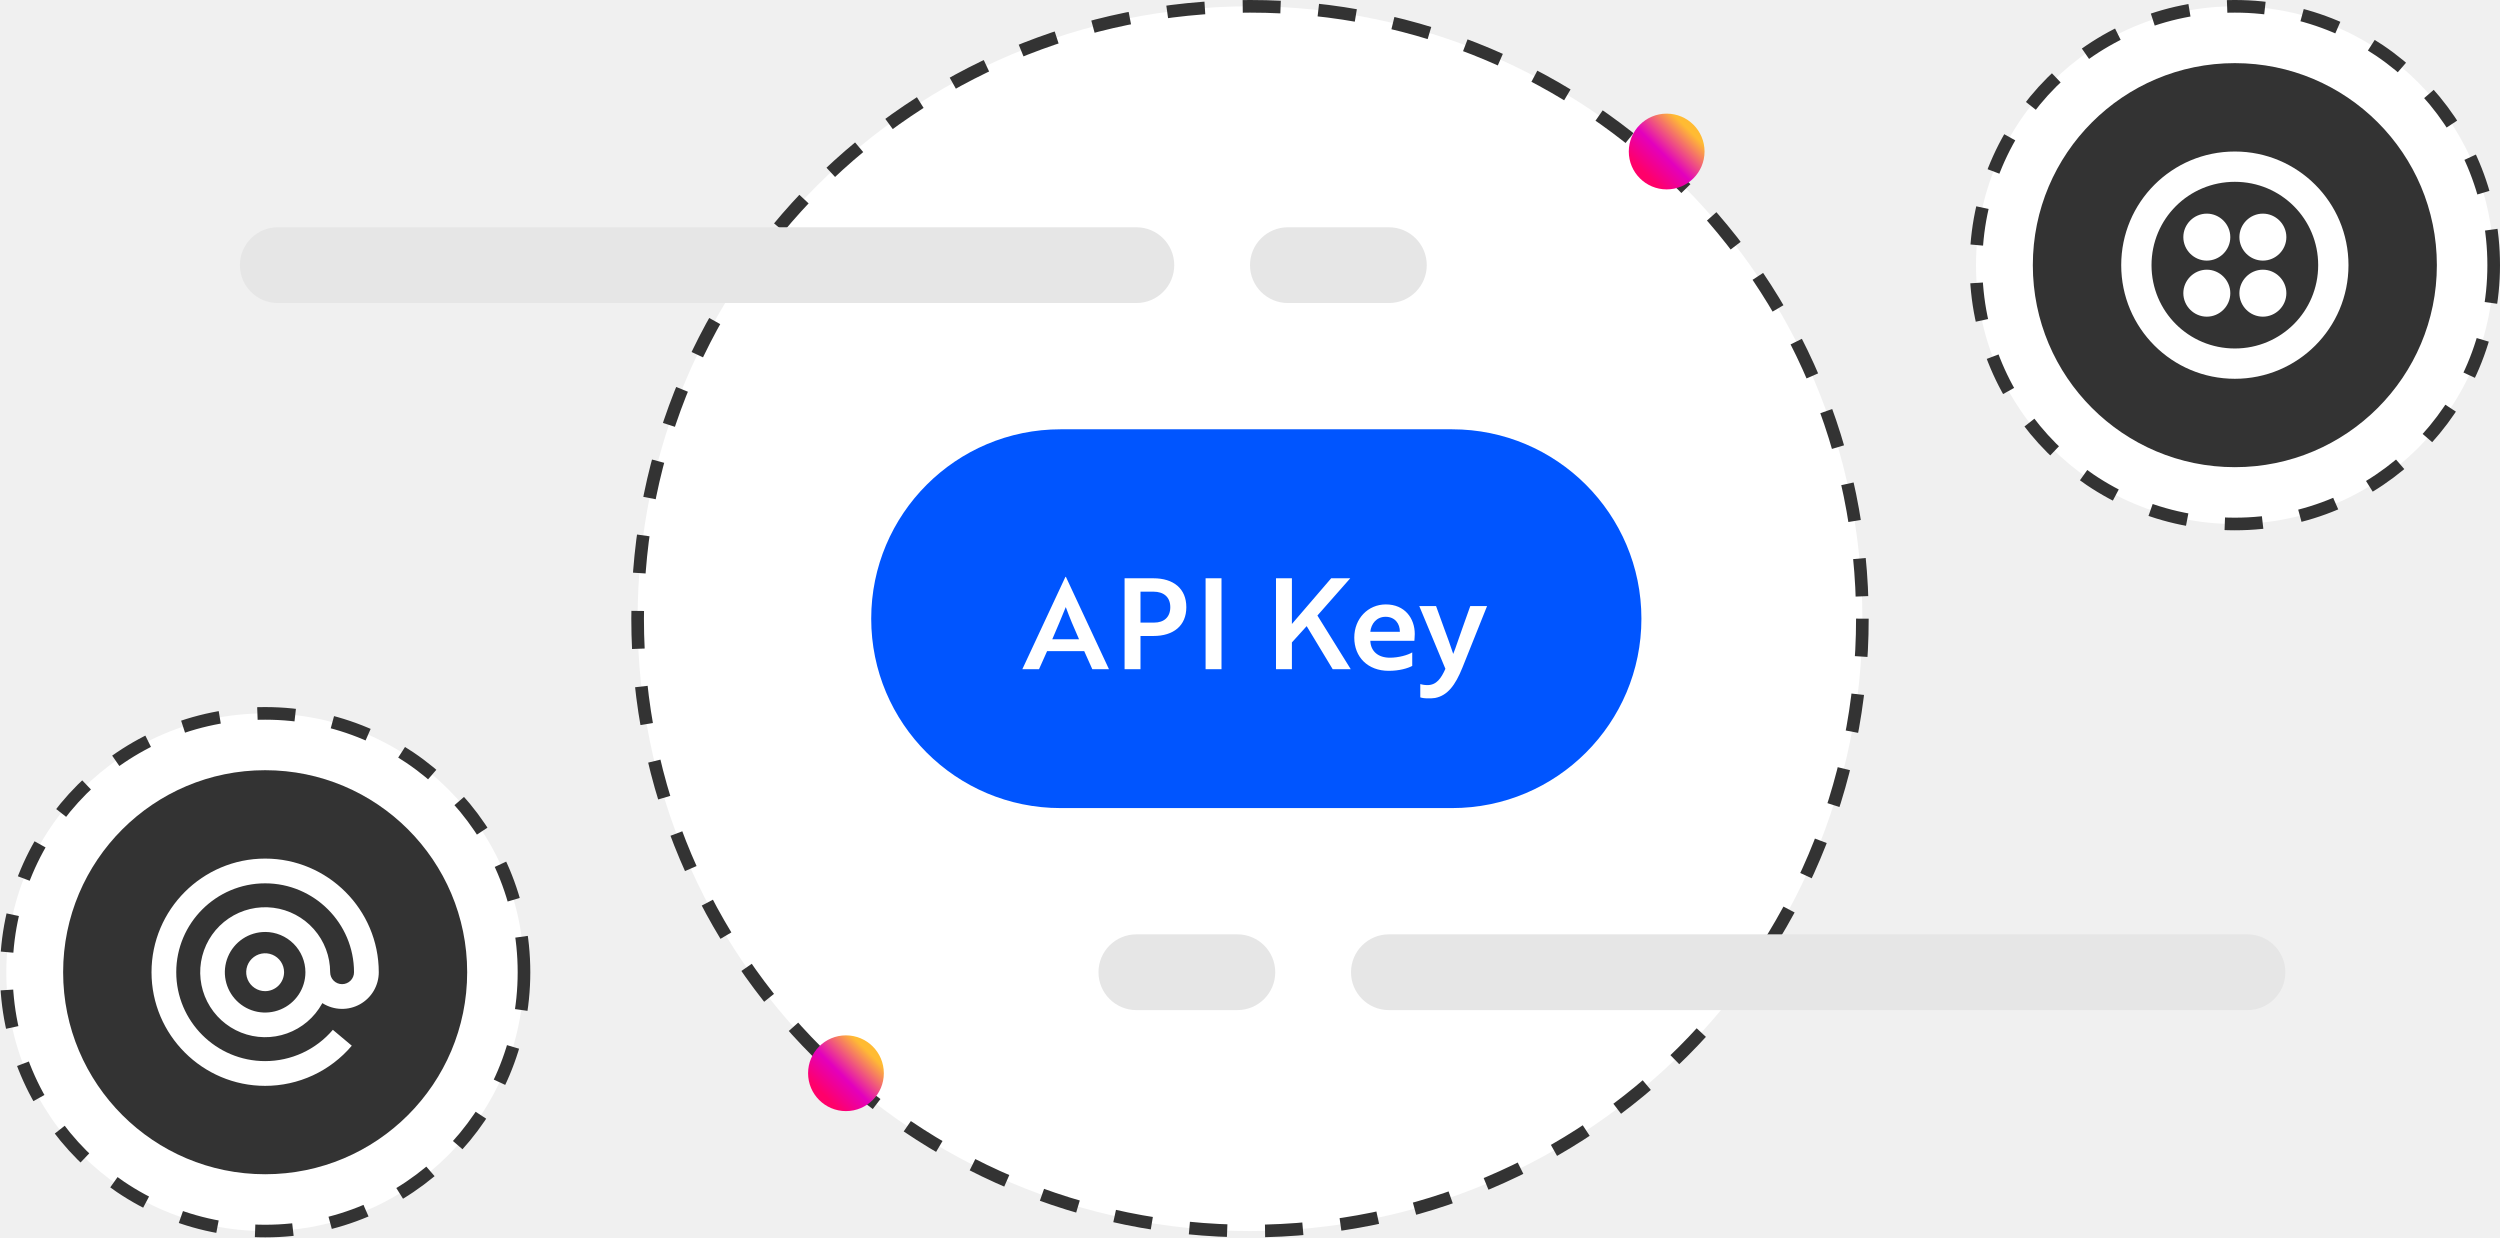
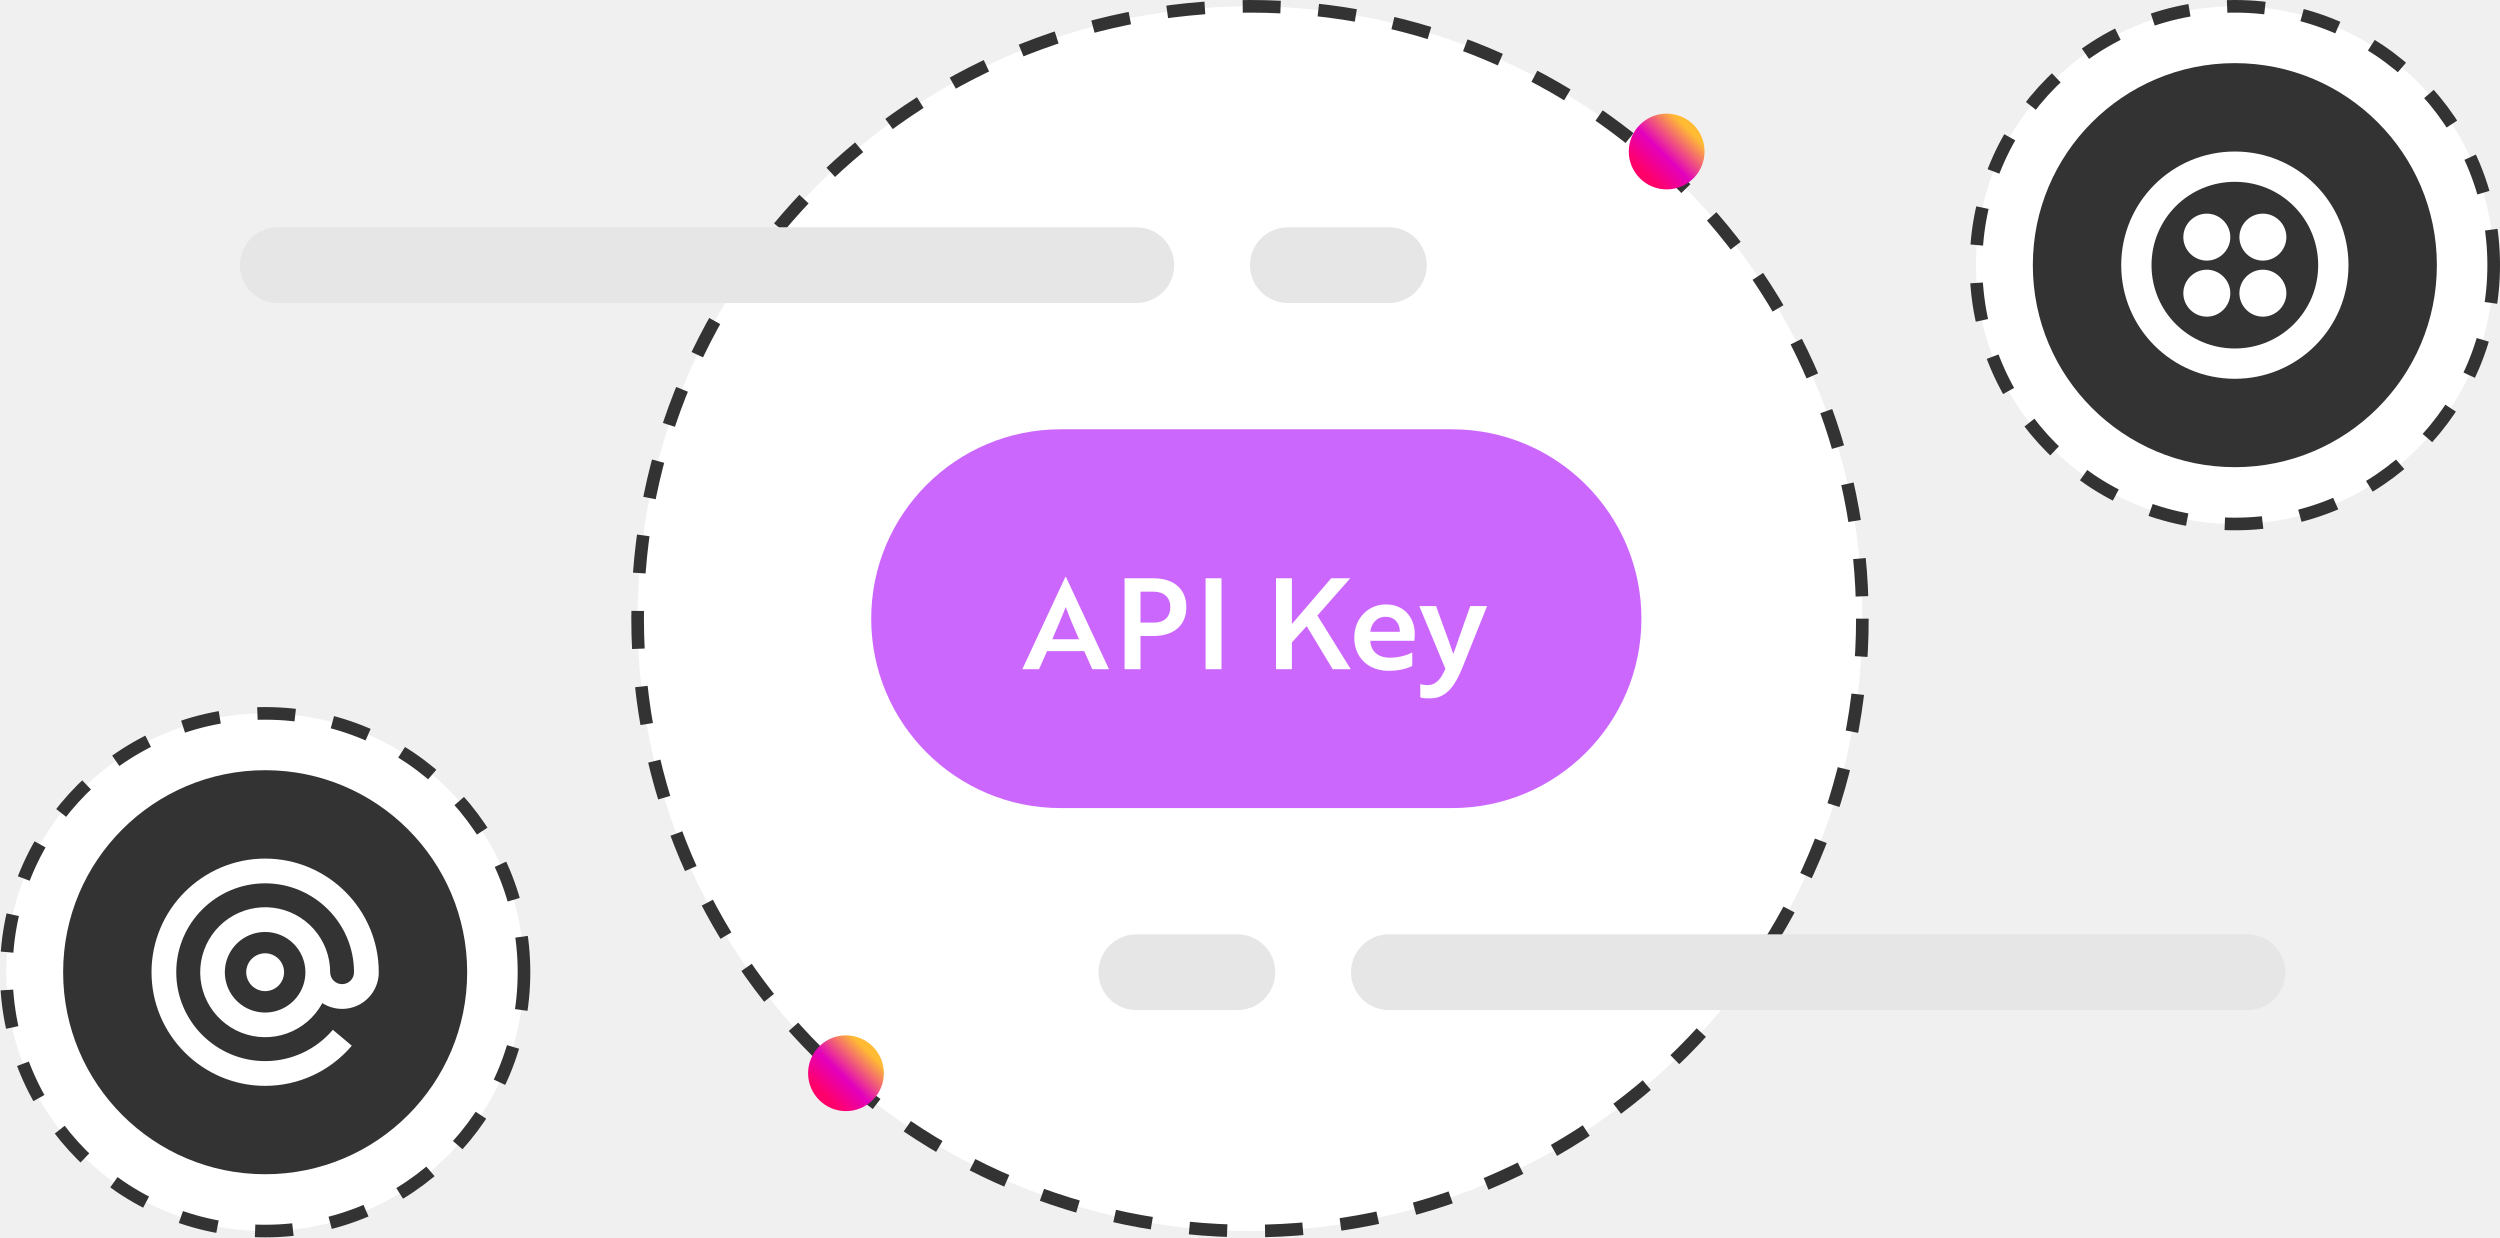
<svg xmlns="http://www.w3.org/2000/svg" width="198" height="98" viewBox="0 0 198 98" fill="none">
  <circle cx="21" cy="77" r="20.5" fill="white" stroke="#333333" stroke-dasharray="3 3" />
  <circle cx="21" cy="77" r="16" fill="#333333" />
  <path fill-rule="evenodd" clip-rule="evenodd" d="M12 77C12 81.962 16.038 86 20.999 86C22.305 86.001 23.596 85.717 24.781 85.168C25.966 84.619 27.018 83.818 27.862 82.82L26.362 81.561C25.701 82.338 24.879 82.963 23.953 83.391C23.027 83.819 22.019 84.04 20.999 84.04C17.116 84.04 13.959 80.882 13.959 77C13.959 73.118 17.117 69.96 20.999 69.96C24.88 69.96 28.038 73.118 28.038 77C28.038 77.251 27.939 77.491 27.762 77.668C27.584 77.845 27.344 77.945 27.093 77.945C26.843 77.945 26.602 77.845 26.425 77.668C26.248 77.491 26.148 77.251 26.148 77C26.148 75.747 25.692 74.537 24.863 73.598C24.035 72.658 22.893 72.052 21.65 71.894C20.407 71.736 19.15 72.037 18.113 72.74C17.076 73.444 16.332 74.501 16.019 75.714C15.706 76.927 15.846 78.212 16.413 79.329C16.98 80.446 17.935 81.318 19.099 81.781C20.263 82.245 21.556 82.267 22.735 81.845C23.915 81.423 24.9 80.585 25.506 79.489L25.53 79.446L25.572 79.472C26.012 79.743 26.516 79.892 27.033 79.903C27.549 79.915 28.06 79.788 28.511 79.536C28.962 79.284 29.338 78.916 29.6 78.47C29.861 78.024 29.999 77.517 29.999 77C29.999 72.037 25.959 68 20.999 68C16.038 68 12 72.038 12 77ZM19.225 74.35C19.75 73.999 20.367 73.812 20.999 73.812V73.81C21.844 73.811 22.655 74.147 23.253 74.745C23.852 75.343 24.188 76.154 24.189 77C24.19 77.631 24.003 78.249 23.653 78.774C23.302 79.299 22.804 79.708 22.221 79.95C21.638 80.192 20.997 80.256 20.378 80.133C19.758 80.01 19.189 79.707 18.743 79.26C18.296 78.814 17.992 78.246 17.869 77.627C17.745 77.008 17.809 76.366 18.05 75.783C18.291 75.199 18.701 74.701 19.225 74.35ZM20.166 78.246C20.412 78.411 20.702 78.499 20.999 78.499C21.397 78.498 21.778 78.34 22.059 78.059C22.34 77.777 22.498 77.396 22.499 76.998C22.499 76.702 22.411 76.412 22.246 76.165C22.081 75.919 21.847 75.727 21.573 75.613C21.298 75.5 20.997 75.47 20.706 75.528C20.415 75.586 20.148 75.729 19.938 75.939C19.728 76.148 19.586 76.416 19.528 76.707C19.47 76.997 19.5 77.299 19.613 77.573C19.727 77.847 19.919 78.081 20.166 78.246Z" fill="white" />
  <circle cx="177" cy="21" r="20.5" fill="white" stroke="#333333" stroke-dasharray="3 3" />
  <circle cx="177" cy="21" r="16" fill="#333333" />
  <path d="M177 12C181.98 12 186 16.02 186 21C186 25.98 181.98 30 177 30C172.02 30 168 25.98 168 21C168 16.02 172.02 12 177 12ZM177 14.4C173.34 14.4 170.4 17.34 170.4 21C170.4 24.66 173.34 27.6 177 27.6C180.66 27.6 183.6 24.66 183.6 21C183.6 17.34 180.66 14.4 177 14.4ZM174.78 21.36C175.8 21.36 176.64 22.2 176.64 23.22C176.64 24.24 175.8 25.08 174.78 25.08C173.76 25.08 172.92 24.24 172.92 23.22C172.92 22.2 173.76 21.36 174.78 21.36ZM179.22 21.36C180.24 21.36 181.08 22.2 181.08 23.22C181.08 24.24 180.24 25.08 179.22 25.08C178.2 25.08 177.36 24.24 177.36 23.22C177.36 22.2 178.2 21.36 179.22 21.36ZM179.22 16.92C180.24 16.92 181.08 17.76 181.08 18.78C181.08 19.8 180.24 20.64 179.22 20.64C178.2 20.64 177.36 19.8 177.36 18.78C177.36 17.76 178.2 16.92 179.22 16.92ZM174.78 16.92C175.8 16.92 176.64 17.76 176.64 18.78C176.64 19.8 175.8 20.64 174.78 20.64C173.76 20.64 172.92 19.8 172.92 18.78C172.92 17.76 173.76 16.92 174.78 16.92Z" fill="white" />
  <circle cx="99" cy="49" r="48.5" fill="white" stroke="#333333" stroke-dasharray="3 3" />
  <circle cx="67" cy="85" r="3" fill="url(#paint0_linear_3896_8979)" />
  <circle cx="132" cy="12" r="3" fill="url(#paint1_linear_3896_8979)" />
  <rect x="19" y="18" width="74" height="6" rx="3" fill="#E6E6E6" />
  <rect x="99" y="18" width="14" height="6" rx="3" fill="#E6E6E6" />
  <rect x="87" y="74" width="14" height="6" rx="3" fill="#E6E6E6" />
  <rect x="107" y="74" width="74" height="6" rx="3" fill="#E6E6E6" />
-   <rect x="69" y="34" width="61" height="30" rx="15" fill="#0055FF" />
+   <rect x="69" y="34" width="61" height="30" rx="15" fill="#CC67FD" />
  <path d="M80.97 53H82.29L82.93 51.57H85.87L86.51 53H87.83L84.42 45.69H84.38L80.97 53ZM83.34 50.63C83.73 49.75 84.1 48.83 84.41 48.08C84.71 48.9 85.05 49.71 85.46 50.63H83.34ZM91.347 50.37C92.947 50.37 93.957 49.55 93.957 48.09C93.957 46.62 92.947 45.8 91.347 45.8H89.067V53H90.327V50.37H91.347ZM91.357 46.86C92.167 46.86 92.687 47.29 92.687 48.09C92.687 48.88 92.187 49.31 91.407 49.31H90.327V46.86H91.357ZM96.743 53V45.8H95.483V53H96.743ZM102.319 45.8H101.059V53H102.319V50.88L103.489 49.59L105.549 53H106.979L104.339 48.75L106.939 45.8H105.429L102.319 49.42V45.8ZM109.759 47.87C108.349 47.87 107.259 48.99 107.259 50.5C107.259 52.04 108.329 53.13 109.989 53.13C110.829 53.13 111.499 52.93 111.849 52.74V51.67C111.509 51.88 110.779 52.09 110.079 52.09C109.159 52.09 108.559 51.59 108.529 50.75H112.019C112.019 50.66 112.049 50.44 112.049 50.21C112.049 48.97 111.259 47.87 109.759 47.87ZM110.869 50.04H108.529C108.589 49.41 109.019 48.85 109.739 48.85C110.489 48.85 110.879 49.41 110.869 50.04ZM112.486 55.23C112.586 55.27 112.806 55.31 113.046 55.31C113.246 55.32 113.446 55.31 113.656 55.28C114.636 55.09 115.256 54.29 115.826 52.87L117.776 48H116.446L115.816 49.77C115.626 50.27 115.276 51.37 115.096 51.79C114.876 51.12 114.626 50.44 114.376 49.77L113.736 48H112.406L114.476 52.97C114.146 53.71 113.776 54.26 113.056 54.26C112.786 54.26 112.586 54.21 112.486 54.18V55.23Z" fill="white" />
  <defs>
    <linearGradient id="paint0_linear_3896_8979" x1="70" y1="82" x2="64" y2="88" gradientUnits="userSpaceOnUse">
      <stop offset="0.211" stop-color="#FFBB33" />
      <stop offset="0.539" stop-color="#E300BD" />
      <stop offset="0.789" stop-color="#FF006A" />
    </linearGradient>
    <linearGradient id="paint1_linear_3896_8979" x1="135" y1="9" x2="129" y2="15" gradientUnits="userSpaceOnUse">
      <stop offset="0.211" stop-color="#FFBB33" />
      <stop offset="0.539" stop-color="#E300BD" />
      <stop offset="0.789" stop-color="#FF006A" />
    </linearGradient>
  </defs>
</svg>
